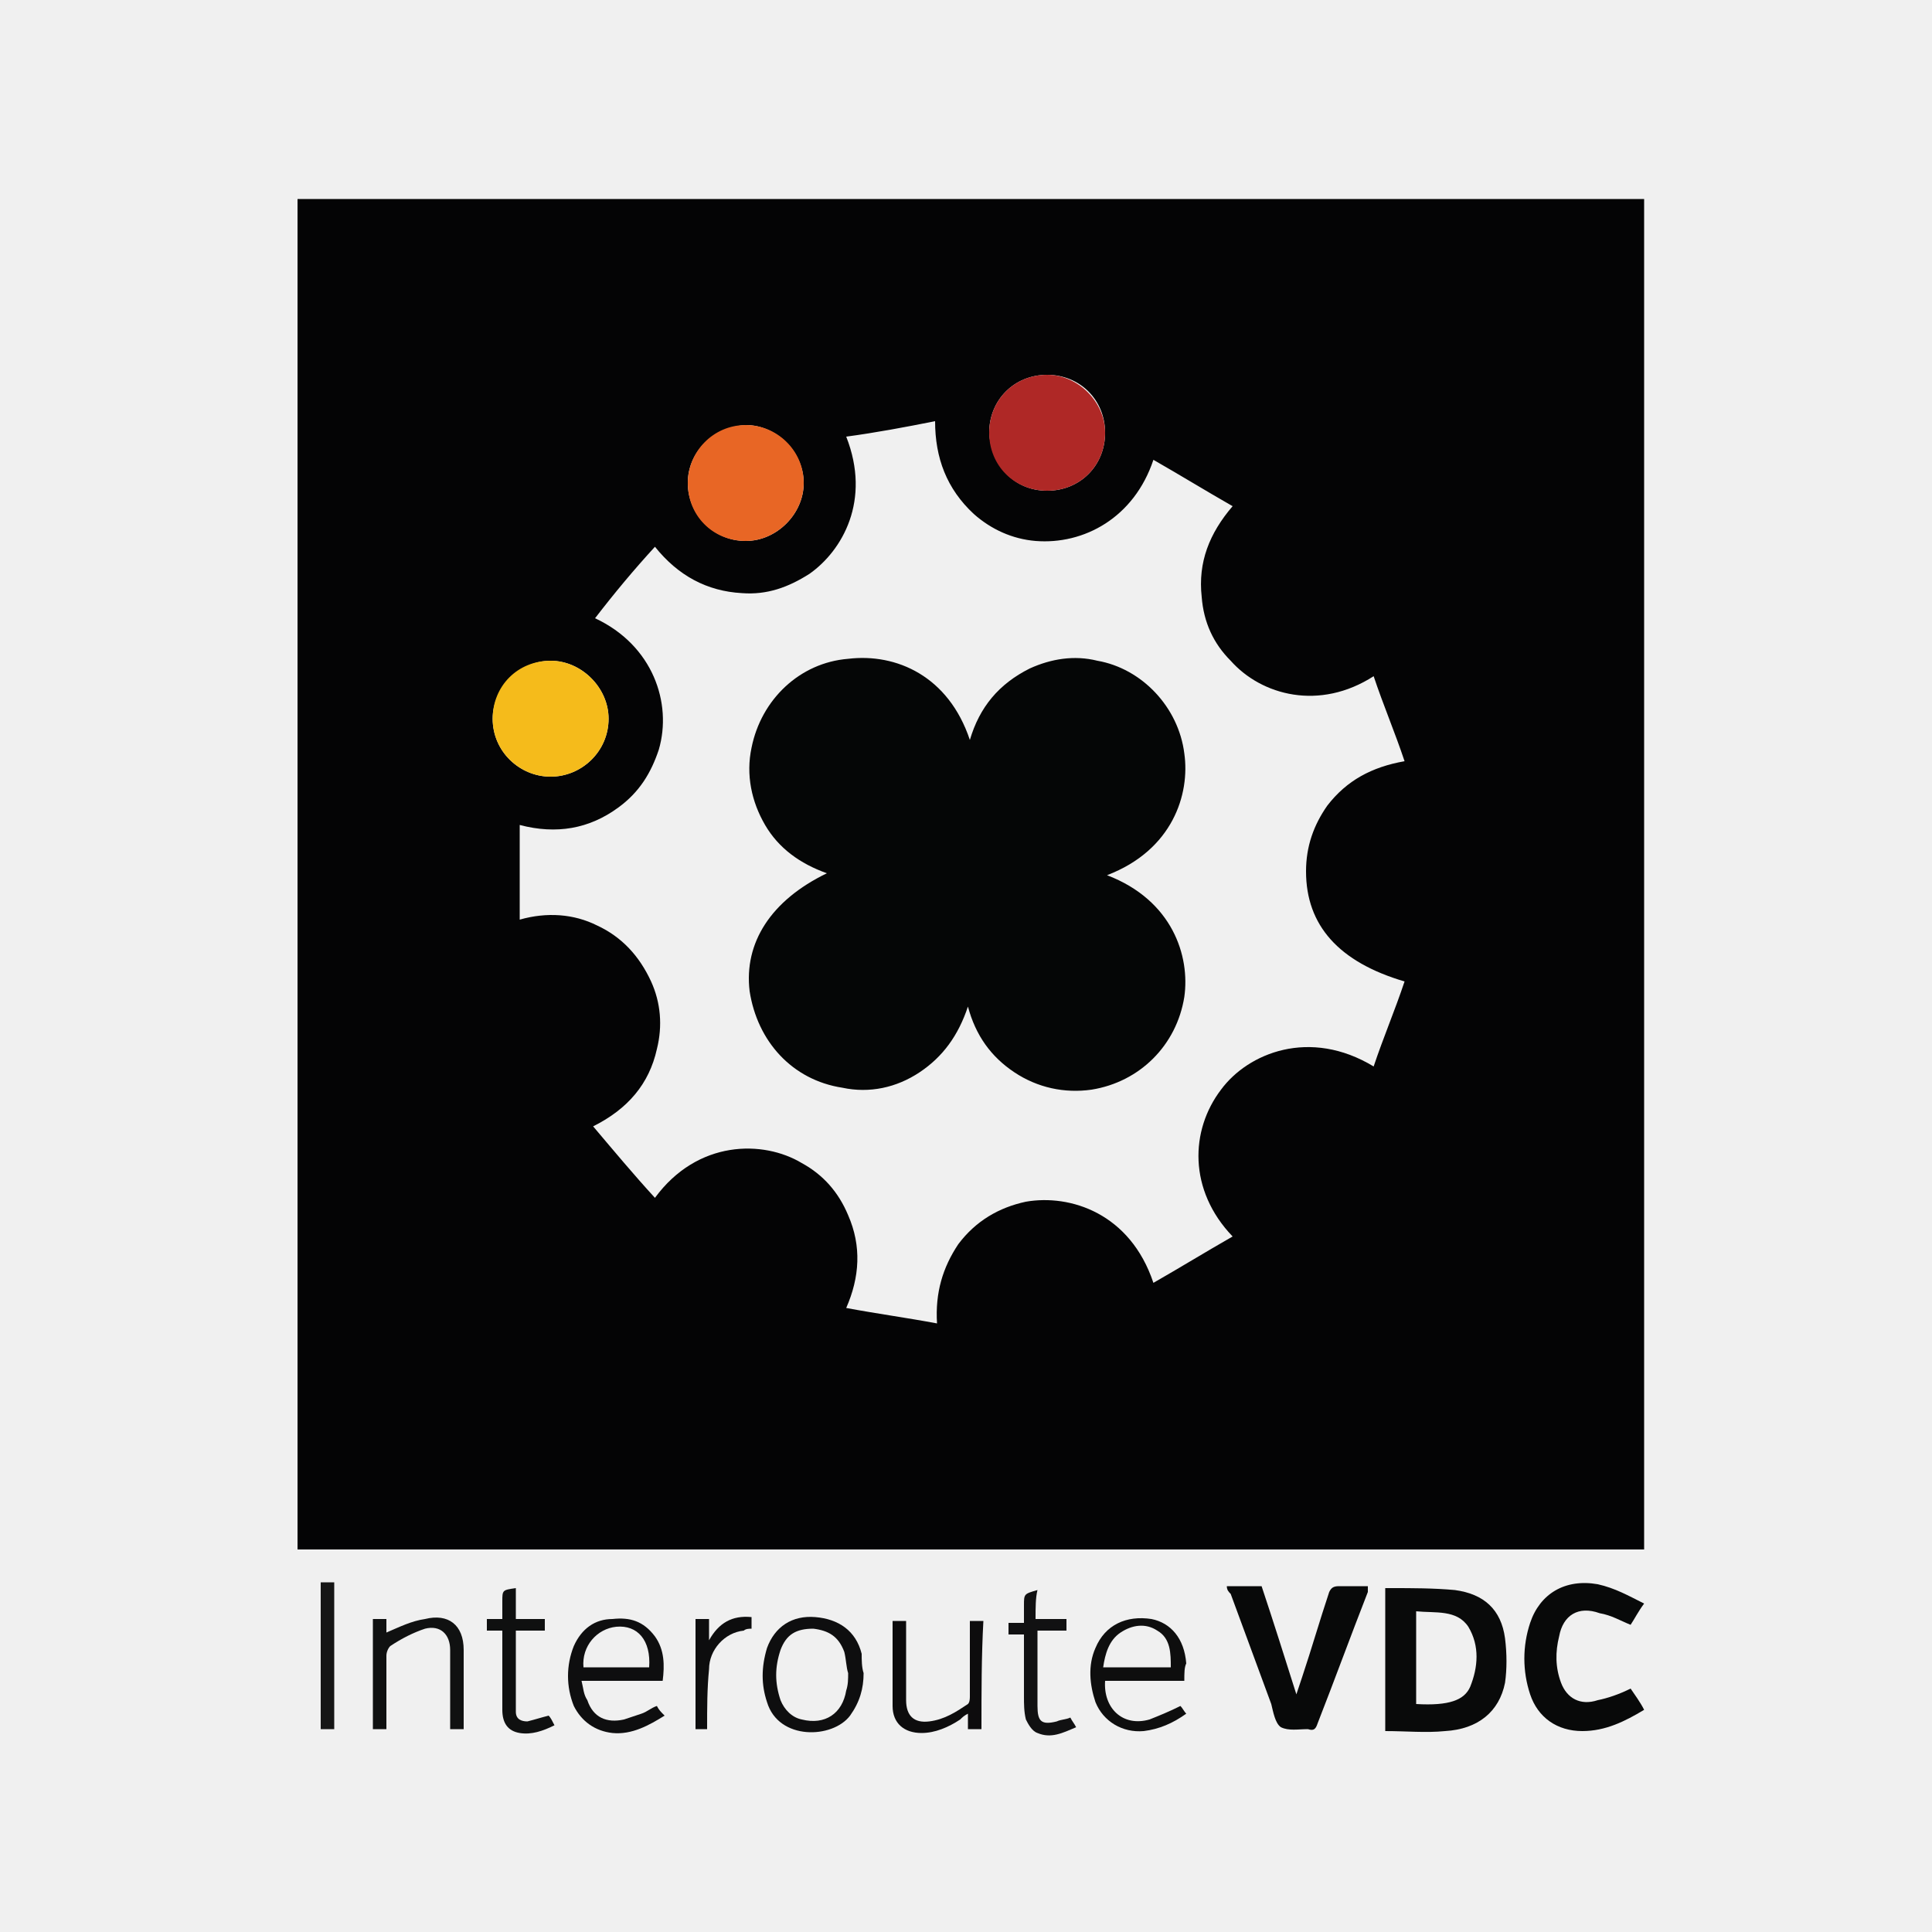
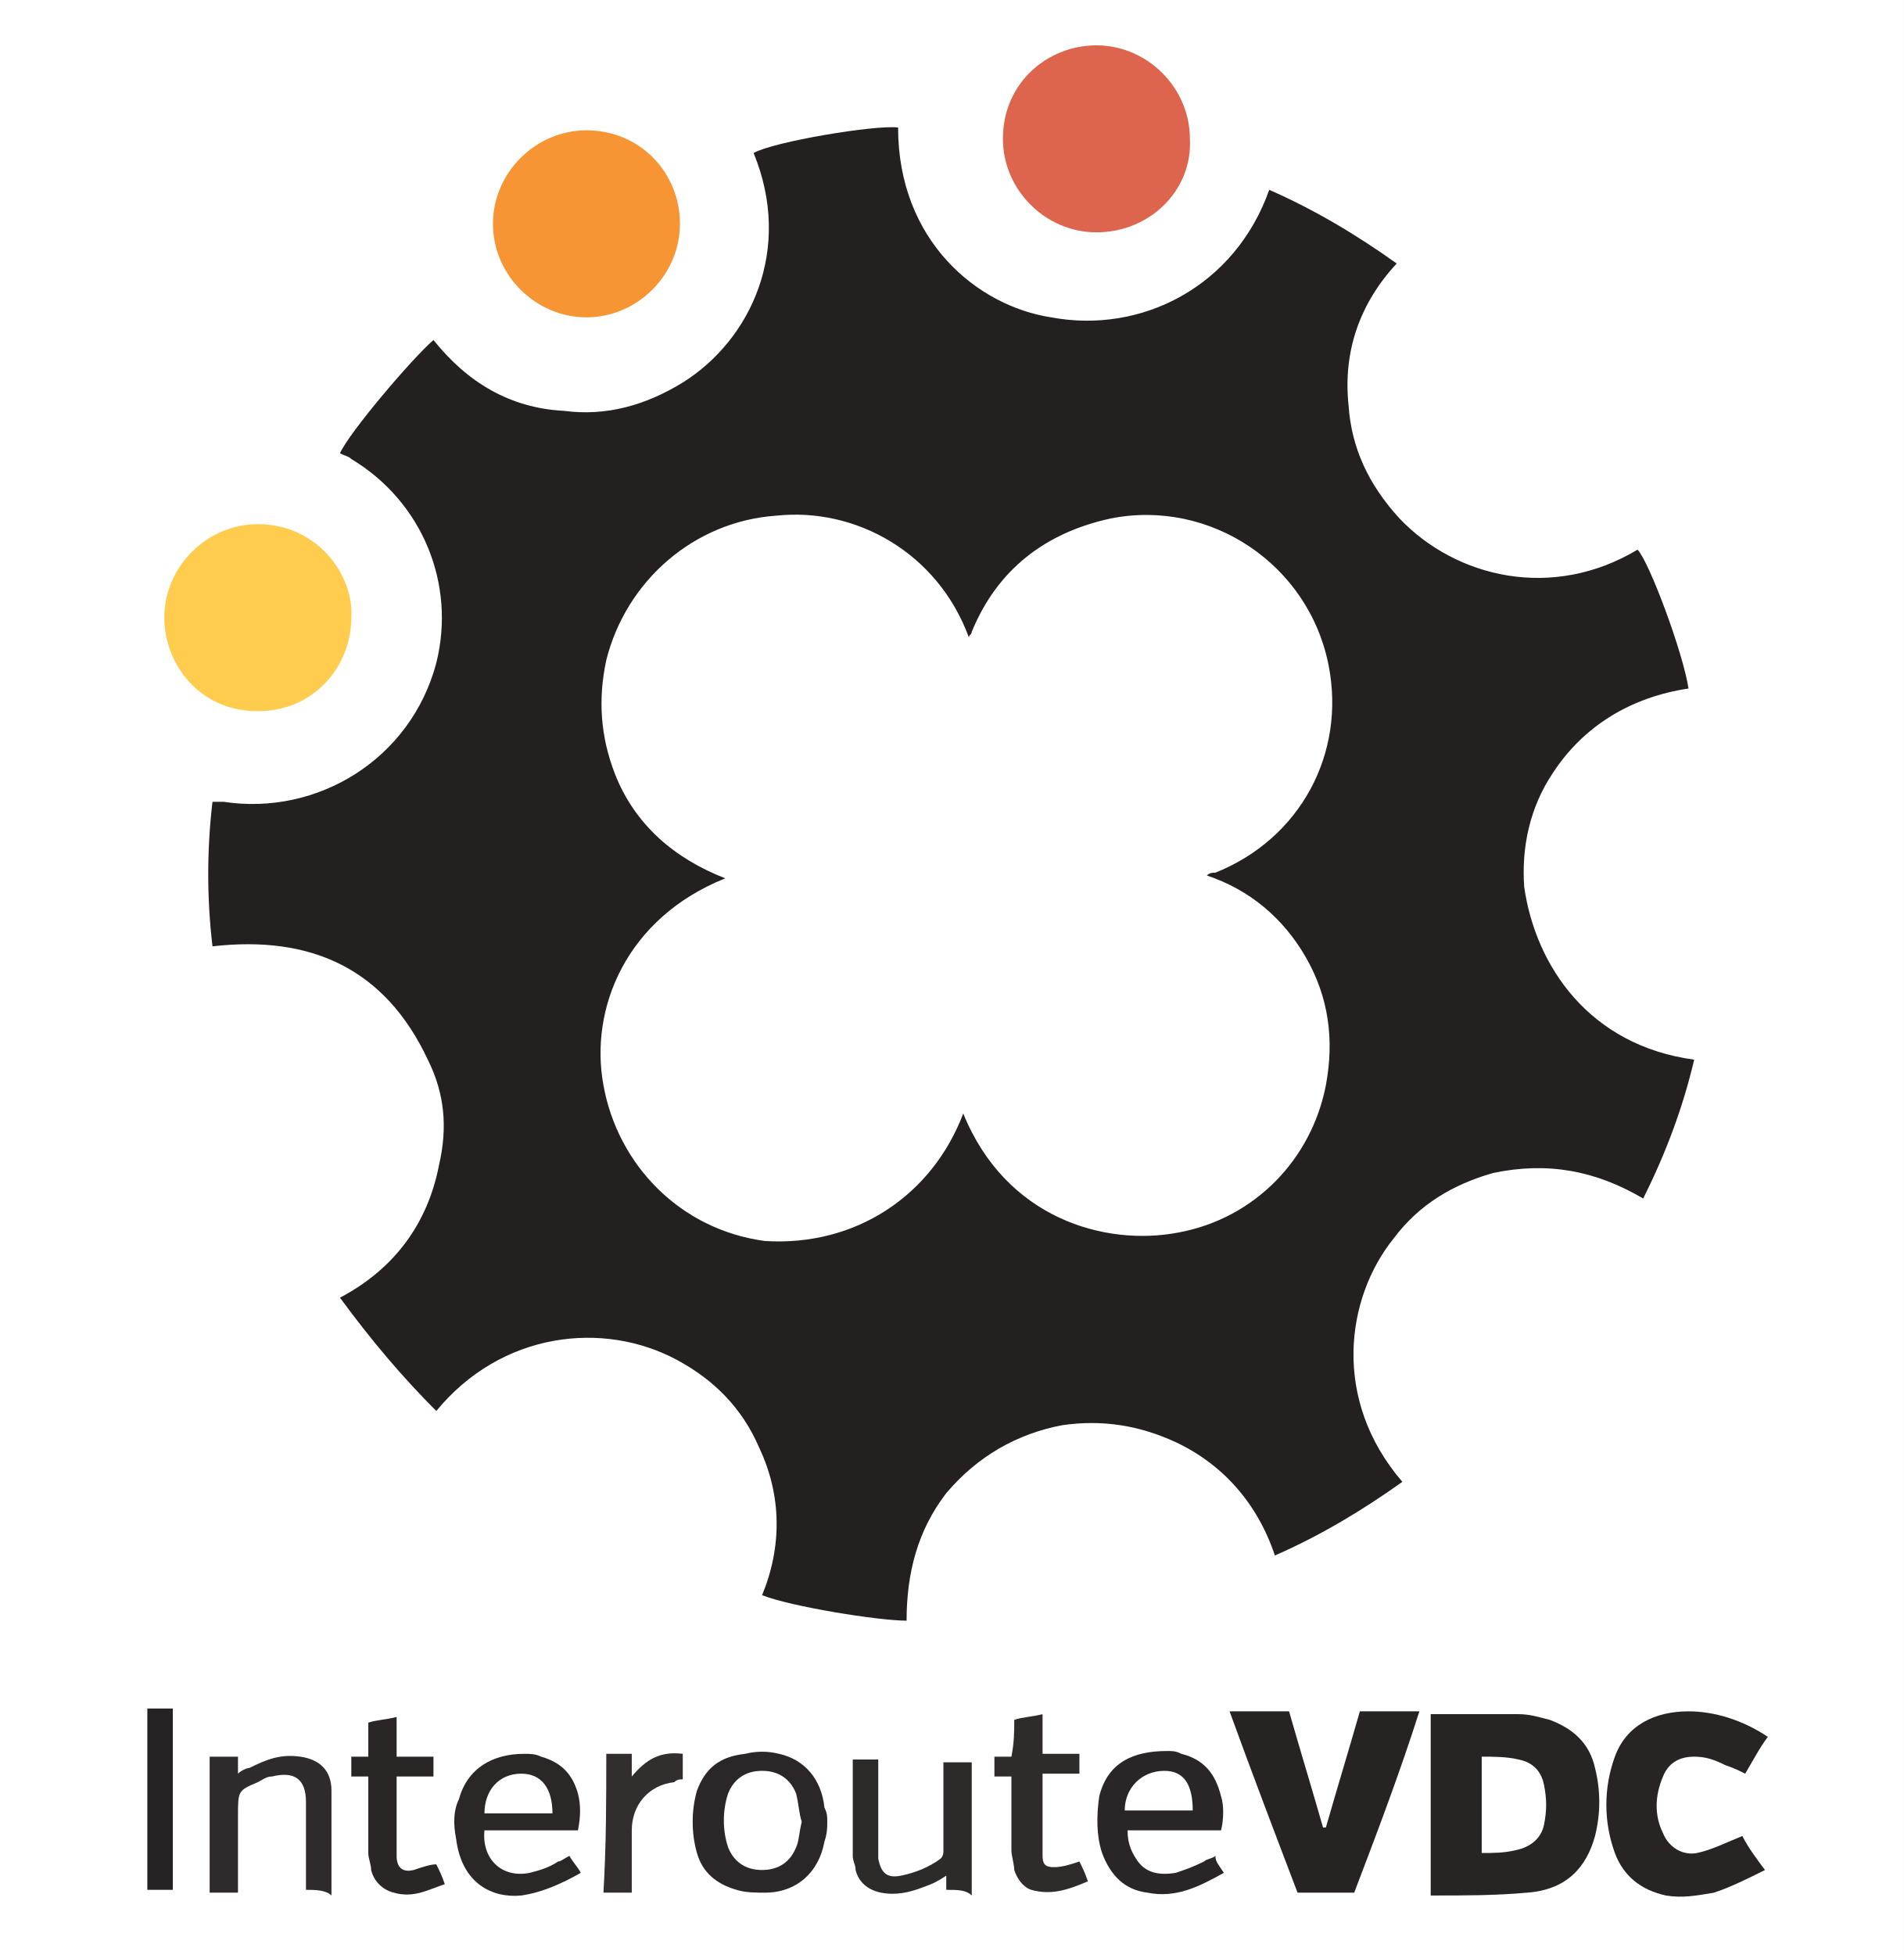
- <svg xmlns="http://www.w3.org/2000/svg" version="1.1" id="Interoute_x5F_VDC" x="0px" y="0px" viewBox="0 0 100 100" style="enable-background:new 0 0 100 100;" xml:space="preserve">
+ <svg xmlns="http://www.w3.org/2000/svg" version="1.1" id="Layer_1" x="0px" y="0px" viewBox="0 0 67.2 69" style="enable-background:new 0 0 67.2 69;" xml:space="preserve">
  <style type="text/css">
- 	.st0{fill:#040405;}
- 	.st1{fill:#090A0A;}
- 	.st2{fill:#080909;}
- 	.st3{fill:#0E0E0E;}
- 	.st4{fill:#0E0E0F;}
- 	.st5{fill:#101111;}
- 	.st6{fill:#0D0C0D;}
- 	.st7{fill:#111112;}
- 	.st8{fill:#0F1010;}
- 	.st9{fill:#161616;}
- 	.st10{fill:#0D0D0E;}
- 	.st11{fill:#AF2826;}
- 	.st12{fill:#F5BB1B;}
- 	.st13{fill:#E86625;}
- 	.st14{fill:#050606;}
+ 	.st0{fill:#FFFFFF;}
+ 	.st1{fill:#242020;}
+ 	.st2{fill:#DE654D;}
+ 	.st3{fill:#FFCC4E;}
+ 	.st4{fill:#F79434;}
+ 	.st5{fill:#272424;}
+ 	.st6{fill:#272323;}
+ 	.st7{fill:#282424;}
+ 	.st8{fill:#2B2727;}
+ 	.st9{fill:#2B2627;}
+ 	.st10{fill:#2A2627;}
+ 	.st11{fill:#2D2A2A;}
+ 	.st12{fill:#2F2A2B;}
+ 	.st13{fill:#2F2B2B;}
+ 	.st14{fill:#2A2626;}
+ 	.st15{fill:#322E2E;}
+ 	.st16{fill:#262223;}
</style>
-   <g id="Interoute-VDC-logo_xA0_Image_1_">
-     <g>
-       <path class="st0" d="M85.1,80.2c-23.2,0-46.4,0-69.7,0c0-23.3,0-46.6,0-69.9c23.2,0,46.5,0,69.7,0C85.1,33.6,85.1,56.9,85.1,80.2z     M43.8,22.6c1.3,3.3-0.2,5.9-1.9,7.1c-1.1,0.7-2.2,1.1-3.5,1c-1.8-0.1-3.3-0.9-4.5-2.4c-1.1,1.2-2.1,2.4-3.1,3.7    c3,1.4,4,4.4,3.3,6.8c-0.4,1.2-1,2.2-2.1,3c-1.5,1.1-3.2,1.4-5.1,0.9c0,1.7,0,3.3,0,4.9c1.4-0.4,2.8-0.3,4,0.3    c1.3,0.6,2.2,1.6,2.8,2.9c0.5,1.1,0.6,2.3,0.3,3.5c-0.4,1.8-1.5,3.1-3.3,4c1.1,1.3,2.1,2.5,3.2,3.7c2.2-3,5.6-3,7.6-1.8    c1.1,0.6,1.9,1.5,2.4,2.7c0.7,1.6,0.6,3.2-0.1,4.8c1.6,0.3,3.1,0.5,4.7,0.8c-0.1-1.6,0.3-2.9,1.1-4.1c0.9-1.2,2.1-1.9,3.5-2.2    c2.3-0.4,5.4,0.6,6.6,4.2c1.4-0.8,2.7-1.6,4.1-2.4c-2.3-2.4-2.2-5.5-0.6-7.6c1.4-1.9,4.6-3.2,7.9-1.2c0.5-1.5,1.1-2.9,1.6-4.4    c-3.4-1-5.1-2.9-5.1-5.7c0-1.3,0.4-2.4,1.1-3.4c1-1.3,2.3-2,4-2.3c-0.5-1.5-1.1-2.9-1.6-4.4c-2.8,1.8-5.8,1-7.4-0.8    c-0.9-0.9-1.4-2-1.5-3.3c-0.2-1.8,0.4-3.3,1.6-4.7c-1.4-0.8-2.7-1.6-4.1-2.4c-1,3-3.6,4.4-6.1,4.2c-1.2-0.1-2.3-0.6-3.2-1.4    c-1.4-1.3-2-2.9-2-4.8C46.9,22.1,45.3,22.4,43.8,22.6z M54.2,25.4c1.7,0,3-1.3,3-3c0-1.7-1.3-3-3-3c-1.7,0-3,1.3-3,3    C51.3,24.1,52.5,25.4,54.2,25.4z M28.5,40.2c1.6,0,3-1.3,3-3c0-1.6-1.4-3-3-3c-1.6,0-3,1.4-3,3C25.5,38.9,26.9,40.2,28.5,40.2z     M35.6,25c0,1.6,1.3,3,3,3c1.6,0,3-1.4,3-3c0-1.6-1.4-3-3-3C36.9,22.1,35.6,23.4,35.6,25z" />
-       <path class="st1" d="M71.7,89.6c0-2.5,0-4.9,0-7.4c0.1,0,0.2,0,0.3,0c1.1,0,2.2,0,3.3,0.1c1.5,0.2,2.4,1,2.6,2.5    c0.1,0.8,0.1,1.6,0,2.3c-0.3,1.5-1.4,2.4-3.1,2.5C73.8,89.7,72.8,89.6,71.7,89.6z M73.3,88.2c1.7,0.1,2.5-0.2,2.8-0.9    c0.4-1,0.5-2.1-0.1-3.1c-0.6-0.9-1.7-0.7-2.7-0.8c0,1.5,0,3,0,4.5C73.3,88,73.3,88.1,73.3,88.2z" />
-       <path class="st2" d="M63.5,82.1c0.6,0,1.2,0,1.8,0c0.6,1.8,1.2,3.7,1.8,5.6c0.1-0.3,0.2-0.6,0.3-0.9c0.5-1.5,0.9-2.9,1.4-4.4    c0.1-0.2,0.2-0.3,0.5-0.3c0.5,0,1,0,1.5,0c0,0.1,0,0.2,0,0.3c-0.9,2.3-1.7,4.5-2.6,6.8c-0.1,0.3-0.2,0.4-0.5,0.3    c-0.5,0-1,0.1-1.4-0.1c-0.3-0.2-0.4-0.8-0.5-1.2c-0.7-1.9-1.4-3.8-2.1-5.7C63.6,82.4,63.5,82.3,63.5,82.1z" />
-       <path class="st2" d="M84.4,87.4c0.2,0.3,0.5,0.7,0.7,1.1c-1,0.6-2,1.1-3.2,1.1c-1.3,0-2.3-0.7-2.7-1.9c-0.4-1.2-0.4-2.5,0-3.7    c0.5-1.5,1.8-2.3,3.5-2c0.9,0.2,1.6,0.6,2.4,1c-0.3,0.4-0.5,0.8-0.7,1.1c-0.5-0.2-1-0.5-1.6-0.6c-1.1-0.4-1.9,0.1-2.1,1.2    c-0.2,0.8-0.2,1.6,0.1,2.4c0.3,0.8,1,1.2,1.9,0.9C83.2,87.9,83.8,87.7,84.4,87.4z" />
-       <path class="st3" d="M61.3,87c-1.4,0-2.8,0-4.1,0c-0.1,1.4,0.9,2.4,2.3,2c0.5-0.2,1-0.4,1.6-0.7c0.1,0.1,0.2,0.3,0.3,0.4    c-0.7,0.5-1.4,0.8-2.2,0.9c-1.1,0.1-2.1-0.5-2.5-1.5c-0.3-0.9-0.4-1.9,0-2.8c0.5-1.2,1.6-1.7,2.9-1.5c1,0.2,1.7,1,1.8,2.3    C61.3,86.3,61.3,86.6,61.3,87z M60.6,86.3c0-0.7,0-1.5-0.7-1.9c-0.6-0.4-1.3-0.3-1.9,0.1c-0.6,0.4-0.8,1.1-0.9,1.8    C58.3,86.3,59.4,86.3,60.6,86.3z" />
-       <path class="st4" d="M34,88.3c0.1,0.2,0.2,0.3,0.4,0.5c-0.8,0.5-1.7,1-2.7,0.9c-0.9-0.1-1.6-0.6-2-1.4c-0.4-1-0.4-2.1,0-3.1    c0.4-0.9,1.1-1.4,2-1.4c0.9-0.1,1.6,0.1,2.2,0.9c0.5,0.7,0.5,1.5,0.4,2.3c-1.4,0-2.7,0-4.2,0c0.1,0.4,0.1,0.7,0.3,1    c0.3,0.9,1,1.2,1.9,1c0.3-0.1,0.6-0.2,0.9-0.3C33.5,88.6,33.7,88.4,34,88.3z M33.6,86.3c0.1-1.4-0.6-2.2-1.7-2.1    c-1,0.1-1.8,1-1.7,2.1c1,0,2,0,3,0C33.4,86.3,33.5,86.3,33.6,86.3z" />
-       <path class="st4" d="M44.7,86.6c0,0.8-0.2,1.5-0.7,2.2c-0.9,1.2-3.7,1.3-4.3-0.7c-0.3-0.9-0.3-1.8,0-2.8c0.4-1.1,1.3-1.7,2.5-1.6    c1.2,0.1,2.1,0.7,2.4,1.9C44.6,85.9,44.6,86.3,44.7,86.6z M43.9,86.6c-0.1-0.3-0.1-0.7-0.2-1.1c-0.3-0.8-0.8-1.1-1.6-1.2    c-0.9,0-1.4,0.3-1.7,1.1c-0.3,0.9-0.3,1.7,0,2.6c0.2,0.5,0.6,0.9,1.1,1c1.2,0.3,2.1-0.3,2.3-1.5C43.9,87.2,43.9,86.9,43.9,86.6z" />
-       <path class="st5" d="M24,89.5c-0.2,0-0.5,0-0.7,0c0-0.8,0-1.6,0-2.4c0-0.6,0-1.2,0-1.7c0-0.8-0.5-1.3-1.3-1.1    c-0.6,0.2-1.2,0.5-1.8,0.9c-0.1,0.1-0.2,0.3-0.2,0.5c0,1.3,0,2.5,0,3.8c-0.2,0-0.4,0-0.7,0c0-1.9,0-3.8,0-5.7c0.2,0,0.4,0,0.7,0    c0,0.2,0,0.5,0,0.7c0.7-0.3,1.3-0.6,2-0.7c1.2-0.3,2,0.3,2,1.6C24,86.7,24,88.1,24,89.5z" />
-       <path class="st6" d="M50.8,89.5c-0.2,0-0.4,0-0.7,0c0-0.2,0-0.5,0-0.8c-0.2,0.1-0.3,0.2-0.4,0.3c-0.6,0.4-1.3,0.7-2,0.7    c-0.9,0-1.5-0.5-1.5-1.4c0-1.5,0-2.9,0-4.4c0.2,0,0.4,0,0.7,0c0,0.6,0,1.2,0,1.8c0,0.8,0,1.6,0,2.3c0,0.8,0.4,1.2,1.2,1.1    c0.8-0.1,1.4-0.5,2-0.9c0.1-0.1,0.1-0.3,0.1-0.4c0-1.3,0-2.6,0-3.9c0.2,0,0.4,0,0.7,0C50.8,85.7,50.8,87.6,50.8,89.5z" />
-       <path class="st7" d="M53.6,83.8c0.6,0,1,0,1.6,0c0,0.2,0,0.4,0,0.6c-0.5,0-1,0-1.5,0c0,0.1,0,0.3,0,0.4c0,1.2,0,2.3,0,3.5    c0,0.8,0.2,1,1,0.8c0.2-0.1,0.5-0.1,0.7-0.2c0.1,0.2,0.2,0.3,0.3,0.5c-0.7,0.3-1.3,0.6-2,0.3c-0.3-0.1-0.5-0.5-0.6-0.7    c-0.1-0.4-0.1-0.8-0.1-1.2c0-1,0-2.1,0-3.2c-0.3,0-0.5,0-0.8,0c0-0.2,0-0.4,0-0.6c0.2,0,0.5,0,0.8,0c0-0.3,0-0.6,0-0.9    c0-0.6,0-0.6,0.7-0.8C53.6,82.7,53.6,83.2,53.6,83.8z" />
-       <path class="st8" d="M26,83.8c0-0.3,0-0.6,0-0.9c0-0.6,0-0.6,0.7-0.7c0,0.5,0,1,0,1.6c0.5,0,1,0,1.5,0c0,0.2,0,0.4,0,0.6    c-0.5,0-1,0-1.5,0c0,1.4,0,2.8,0,4.2c0,0.4,0.3,0.5,0.6,0.5c0.4-0.1,0.7-0.2,1.1-0.3c0.1,0.1,0.2,0.3,0.3,0.5    c-0.6,0.3-1.2,0.5-1.8,0.4c-0.6-0.1-0.9-0.5-0.9-1.2c0-1.2,0-2.4,0-3.6c0-0.1,0-0.3,0-0.5c-0.3,0-0.5,0-0.8,0c0-0.2,0-0.4,0-0.6    C25.5,83.8,25.7,83.8,26,83.8z" />
-       <path class="st9" d="M17.3,89.5c-0.2,0-0.5,0-0.7,0c0-2.5,0-5,0-7.6c0.2,0,0.5,0,0.7,0C17.3,84.4,17.3,86.9,17.3,89.5z" />
-       <path class="st10" d="M36.6,89.5c-0.2,0-0.4,0-0.6,0c0-1.9,0-3.8,0-5.7c0.2,0,0.4,0,0.7,0c0,0.3,0,0.7,0,1.1    c0.5-0.9,1.2-1.3,2.2-1.2c0,0.2,0,0.4,0,0.6c-0.1,0-0.3,0-0.4,0.1c-1,0.1-1.8,1-1.8,2C36.6,87.4,36.6,88.4,36.6,89.5    C36.6,89.4,36.6,89.4,36.6,89.5z" />
-       <path class="st11" d="M54.2,25.4c-1.7,0-3-1.3-3-3s1.3-3,3-3c1.6,0,3,1.4,3,3C57.2,24.1,55.9,25.4,54.2,25.4z" />
-       <path class="st12" d="M28.5,40.2c-1.6,0-3-1.3-3-3s1.3-3,3-3c1.6,0,3,1.4,3,3C31.5,38.9,30.1,40.2,28.5,40.2z" />
-       <path class="st13" d="M35.6,25c0-1.6,1.3-3,3-3c1.6,0,3,1.3,3,3c0,1.6-1.4,3-3,3C36.9,28,35.6,26.7,35.6,25z" />
-       <path class="st14" d="M50.2,38.3c0.5-1.7,1.5-2.9,3.1-3.7c1.1-0.5,2.3-0.7,3.5-0.4c2.3,0.4,4.2,2.4,4.5,4.8c0.3,2.1-0.6,5-4,6.3    c3.4,1.3,4.3,4.2,4,6.3c-0.4,2.5-2.3,4.4-4.8,4.8c-1.4,0.2-2.8-0.1-4-0.9c-1.2-0.8-2-1.9-2.4-3.4c-0.5,1.5-1.3,2.6-2.5,3.4    c-1.2,0.8-2.6,1.1-4,0.8c-2.6-0.4-4.4-2.4-4.8-5c-0.3-2.5,1.1-4.7,4-6.1c-1.4-0.5-2.5-1.3-3.2-2.5c-0.7-1.2-1-2.6-0.7-4    c0.5-2.5,2.5-4.4,5-4.6C46.4,33.8,49.1,35,50.2,38.3z" />
-     </g>
+   <rect class="st0" width="67.2" height="69" />
+   <g>
+     <path class="st1" d="M59.8,37.4c-0.4,1.7-1,3.3-1.8,4.9c-1.7-1-3.4-1.3-5.3-0.9c-1.4,0.4-2.6,1.1-3.5,2.3c-1.7,2.1-2.2,5.7,0.3,8.6   c-1.4,1-2.9,1.9-4.5,2.6c-0.6-1.8-1.8-3.2-3.5-4c-1.3-0.6-2.6-0.8-4-0.6c-1.6,0.3-3,1.1-4.1,2.4C32.4,54,32,55.5,32,57.2   c-1,0-4.1-0.5-5.1-0.9c0.7-1.7,0.7-3.5-0.1-5.2c-0.6-1.4-1.6-2.4-2.9-3.1c-2.6-1.4-6.2-1-8.5,1.8c-1.2-1.2-2.3-2.5-3.4-4   c1.9-1,3.1-2.6,3.5-4.7c0.3-1.3,0.2-2.5-0.4-3.7c-1.5-3.2-4.1-4.4-7.6-4c-0.2-1.7-0.2-3.4,0-5.1c0.2,0,0.3,0,0.4,0   c3.3,0.5,6.6-1.5,7.5-4.9c0.7-2.8-0.5-5.7-3-7.2c-0.1-0.1-0.2-0.1-0.4-0.2c0.3-0.7,2.5-3.3,3.3-4c1.2,1.5,2.7,2.4,4.6,2.5   c1.5,0.2,2.9-0.2,4.2-1c2.4-1.5,3.9-4.7,2.5-8.1c0.7-0.4,4.3-1,5.1-0.9c0,4,2.8,6.3,5.4,6.7c3.2,0.6,6.5-1.1,7.7-4.5   c1.6,0.7,3.1,1.6,4.5,2.6c-1.3,1.4-1.9,3.1-1.7,5c0.1,1.5,0.7,2.8,1.8,4c2,2.1,5.4,2.9,8.4,1.1c0.4,0.4,1.6,3.6,1.8,4.9   c-2,0.3-3.7,1.3-4.8,3c-0.8,1.2-1.1,2.6-1,4C54.2,34.1,56.1,36.9,59.8,37.4z M34,39.3c1.5,3.7,5,4.7,7.6,4.2   c2.7-0.5,4.7-2.6,5.2-5.2c0.3-1.6,0.1-3.1-0.7-4.5c-0.8-1.4-2-2.4-3.5-2.9c0.1-0.1,0.2-0.1,0.3-0.1c3-1.2,4.6-4.2,4-7.3   c-0.7-3.6-4.2-5.9-7.7-5.2c-2.3,0.5-4,1.8-4.9,4c0,0.1-0.1,0.1-0.1,0.2c-1.1-3-4-4.6-6.8-4.3c-2.9,0.2-5.3,2.3-6,5.1   c-0.3,1.4-0.2,2.7,0.3,4c0.7,1.8,2.1,3,3.9,3.7c-3.5,1.4-4.8,4.6-4.3,7.3c0.5,2.8,2.7,5.1,5.7,5.5C30.2,44,32.9,42.2,34,39.3z" />
+     <path class="st2" d="M38.7,8.2c-1.8,0-3.3-1.5-3.3-3.3c0-2,1.6-3.3,3.3-3.3c1.8,0,3.3,1.5,3.3,3.3C42.1,6.7,40.6,8.2,38.7,8.2z" />
+     <path class="st3" d="M12.4,21.8c0,1.7-1.3,3.3-3.3,3.3c-2.1,0-3.3-1.7-3.3-3.3c0-1.8,1.5-3.3,3.3-3.3   C11.2,18.5,12.5,20.3,12.4,21.8z" />
+     <path class="st4" d="M24,7.9c0,1.8-1.5,3.3-3.3,3.3c-1.8,0-3.3-1.5-3.3-3.3c0-1.8,1.5-3.3,3.3-3.3C22.6,4.6,24,6.1,24,7.9z" />
+     <path class="st5" d="M50.5,60.5c0.1,0,0.1,0,0.2,0c1,0,1.9,0,2.9,0c0.4,0,0.7,0.1,1.1,0.2c0.8,0.3,1.4,0.8,1.6,1.7   c0.2,0.8,0.2,1.6,0,2.4c-0.3,1.1-1,1.9-2.4,2c-1.1,0.1-2.2,0.1-3.3,0.1c0,0,0,0-0.1,0C50.5,64.7,50.5,62.6,50.5,60.5z M52.3,65.4   c0.4,0,0.8,0,1.2-0.1c0.5-0.1,0.9-0.4,1-0.9c0.1-0.5,0.1-0.9,0-1.4c-0.1-0.5-0.4-0.8-0.9-0.9c-0.4-0.1-0.9-0.1-1.3-0.1   C52.3,63.1,52.3,64.2,52.3,65.4z" />
+     <path class="st6" d="M47.8,66.8c-0.7,0-1.3,0-2,0c-0.8-2.1-1.6-4.2-2.4-6.4c0.7,0,1.4,0,2.1,0c0.4,1.4,0.8,2.7,1.2,4.1   c0,0,0.1,0,0.1,0c0.4-1.4,0.8-2.7,1.2-4.1c0.7,0,1.3,0,2.1,0C49.4,62.6,48.6,64.7,47.8,66.8z" />
+     <path class="st7" d="M62.4,61.3c-0.3,0.4-0.5,0.8-0.8,1.3c-0.2-0.1-0.4-0.2-0.7-0.3c-0.4-0.2-0.7-0.3-1.1-0.3   c-0.5,0-0.9,0.2-1.1,0.7c-0.3,0.7-0.3,1.4,0,2c0.2,0.5,0.7,0.8,1.2,0.7c0.5-0.1,1.1-0.4,1.6-0.6c0.2,0.4,0.5,0.8,0.8,1.2   c-0.6,0.3-1.2,0.6-1.8,0.8c-0.6,0.1-1.1,0.2-1.7,0.1c-0.9-0.2-1.5-0.7-1.8-1.5c-0.4-1.1-0.4-2.3,0-3.4c0.4-1.1,1.4-1.6,2.6-1.6   C60.5,60.4,61.5,60.7,62.4,61.3z" />
+     <path class="st8" d="M20.4,64.6c-1.1,0-2.2,0-3.3,0c-0.1,1,0.6,1.7,1.6,1.5c0.4-0.1,0.7-0.2,1-0.4c0.1,0,0.2-0.1,0.4-0.2   c0.1,0.2,0.3,0.4,0.4,0.6c-0.7,0.4-1.4,0.7-2.1,0.8c-1,0.1-2.1-0.4-2.3-2c-0.1-0.5-0.1-1,0.1-1.4c0.3-1.1,1.2-1.6,2.3-1.6   c0.2,0,0.4,0,0.6,0.1c0.7,0.2,1.1,0.6,1.3,1.3C20.5,63.7,20.5,64.1,20.4,64.6z M19.5,64c0-0.9-0.4-1.4-1.1-1.4   c-0.8,0-1.3,0.6-1.3,1.4C17.9,64,18.7,64,19.5,64z" />
+     <path class="st9" d="M29.2,64.3c0,0.2,0,0.4-0.1,0.7c-0.2,1.1-1,1.8-2.1,1.8c-0.3,0-0.7,0-1-0.1c-0.7-0.2-1.2-0.6-1.4-1.3   c-0.2-0.7-0.2-1.5,0-2.2c0.3-0.8,0.8-1.2,1.7-1.3c0.4-0.1,0.8-0.1,1.2,0c0.9,0.2,1.5,0.9,1.6,1.9C29.2,64,29.2,64.1,29.2,64.3z    M28.3,64.3c-0.1-0.3-0.1-0.6-0.2-1c-0.2-0.5-0.6-0.8-1.2-0.8c-0.6,0-1,0.3-1.2,0.8c-0.2,0.6-0.2,1.3,0,1.9   c0.2,0.5,0.6,0.8,1.2,0.8c0.6,0,1-0.3,1.2-0.8C28.2,65,28.2,64.7,28.3,64.3z" />
+     <path class="st10" d="M43.2,66.1c-0.9,0.5-1.7,0.9-2.7,0.7c-0.8-0.1-1.3-0.6-1.6-1.4c-0.2-0.6-0.2-1.3-0.1-2   c0.3-1.2,1.2-1.6,2.4-1.6c0.2,0,0.3,0,0.5,0.1c0.8,0.2,1.2,0.7,1.4,1.5c0.1,0.3,0.1,0.8,0,1.2c-1.1,0-2.2,0-3.3,0   c0,0.4,0.1,0.7,0.3,1c0.3,0.5,0.8,0.6,1.4,0.5c0.3-0.1,0.6-0.2,1-0.4c0.1-0.1,0.3-0.1,0.4-0.2C42.9,65.7,43,65.8,43.2,66.1z    M39.7,63.9c0.8,0,1.6,0,2.4,0c0-0.9-0.3-1.4-1-1.4C40.3,62.5,39.7,63.1,39.7,63.9z" />
+     <path class="st11" d="M33.4,66.7c0-0.2,0-0.4,0-0.5c-0.3,0.2-0.5,0.3-0.8,0.4c-0.5,0.2-1,0.3-1.5,0.2c-0.5-0.1-0.8-0.4-0.9-0.8   c0-0.2-0.1-0.3-0.1-0.5c0-1.1,0-2.2,0-3.3c0,0,0-0.1,0-0.1c0.3,0,0.6,0,0.9,0c0,0.1,0,0.2,0,0.4c0,0.9,0,1.8,0,2.7   c0,0.1,0,0.3,0,0.4c0.1,0.5,0.3,0.7,0.8,0.6c0.5-0.1,1-0.3,1.4-0.6c0.1-0.1,0.1-0.2,0.1-0.3c0-0.9,0-1.9,0-2.8c0-0.1,0-0.2,0-0.3   c0.3,0,0.6,0,1,0c0,1.6,0,3.1,0,4.7C34.1,66.7,33.8,66.7,33.4,66.7z" />
+     <path class="st12" d="M10.8,66.7c0-0.1,0-0.3,0-0.4c0-0.9,0-1.8,0-2.7c0-0.8-0.4-1.1-1.2-0.9c-0.2,0-0.3,0.1-0.5,0.2   c-0.7,0.3-0.7,0.3-0.7,1.2c0,0.8,0,1.5,0,2.3c0,0.1,0,0.3,0,0.4c-0.3,0-0.6,0-1,0c0-1.6,0-3.2,0-4.8c0.3,0,0.6,0,1,0   c0,0.2,0,0.3,0,0.6c0.1-0.1,0.3-0.2,0.4-0.2c0.6-0.3,1.1-0.5,1.8-0.4c0.7,0.1,1.1,0.5,1.1,1.2c0,0.2,0,0.4,0,0.7c0,1,0,2,0,3   C11.5,66.7,11.1,66.7,10.8,66.7z" />
+     <path class="st13" d="M35.8,60.7c0.3-0.1,0.6-0.1,1-0.2c0,0.5,0,0.9,0,1.4c0.5,0,0.9,0,1.3,0c0,0.2,0,0.5,0,0.7c-0.4,0-0.8,0-1.3,0   c0,0.1,0,0.2,0,0.2c0,0.8,0,1.7,0,2.5c0,0.1,0,0.1,0,0.2c0,0.3,0.1,0.4,0.4,0.4c0.3,0,0.6-0.1,0.9-0.2c0.1,0.2,0.2,0.4,0.3,0.7   c-0.7,0.3-1.3,0.5-2,0.3c-0.3-0.1-0.5-0.4-0.6-0.7c0-0.2-0.1-0.5-0.1-0.7c0-0.7,0-1.5,0-2.2c0-0.1,0-0.3,0-0.4c-0.2,0-0.4,0-0.6,0   c0-0.2,0-0.5,0-0.7c0.2,0,0.4,0,0.6,0C35.8,61.5,35.8,61.1,35.8,60.7z" />
+     <path class="st14" d="M15.4,65.8c0.1,0.2,0.2,0.4,0.3,0.7c-0.6,0.2-1.1,0.5-1.8,0.3c-0.4-0.1-0.7-0.4-0.8-0.8   c0-0.2-0.1-0.4-0.1-0.6c0-0.8,0-1.5,0-2.3c0-0.1,0-0.3,0-0.4c-0.2,0-0.4,0-0.6,0c0-0.2,0-0.5,0-0.7c0.2,0,0.4,0,0.6,0   c0-0.4,0-0.8,0-1.2c0.3-0.1,0.6-0.1,1-0.2c0,0.5,0,0.9,0,1.4c0.5,0,0.9,0,1.3,0c0,0.3,0,0.5,0,0.7c-0.4,0-0.8,0-1.3,0   c0,0.1,0,0.2,0,0.3c0,0.8,0,1.6,0,2.3c0,0.1,0,0.1,0,0.2c0,0.4,0.2,0.6,0.6,0.5C14.9,65.9,15.2,65.8,15.4,65.8z" />
+     <path class="st15" d="M21.4,61.9c0.3,0,0.6,0,0.9,0c0,0.3,0,0.5,0,0.8c0.5-0.6,1-0.9,1.8-0.8c0,0.3,0,0.6,0,0.9   c-0.1,0-0.2,0-0.3,0.1c-0.9,0.1-1.5,0.8-1.5,1.7c0,0.6,0,1.2,0,1.8c0,0.1,0,0.3,0,0.4c-0.3,0-0.6,0-1,0   C21.4,65.1,21.4,63.5,21.4,61.9z" />
+     <path class="st16" d="M5.2,60.3c0.3,0,0.6,0,0.9,0c0,2.1,0,4.2,0,6.4c-0.3,0-0.6,0-0.9,0C5.2,64.6,5.2,62.5,5.2,60.3z" />
  </g>
</svg>
